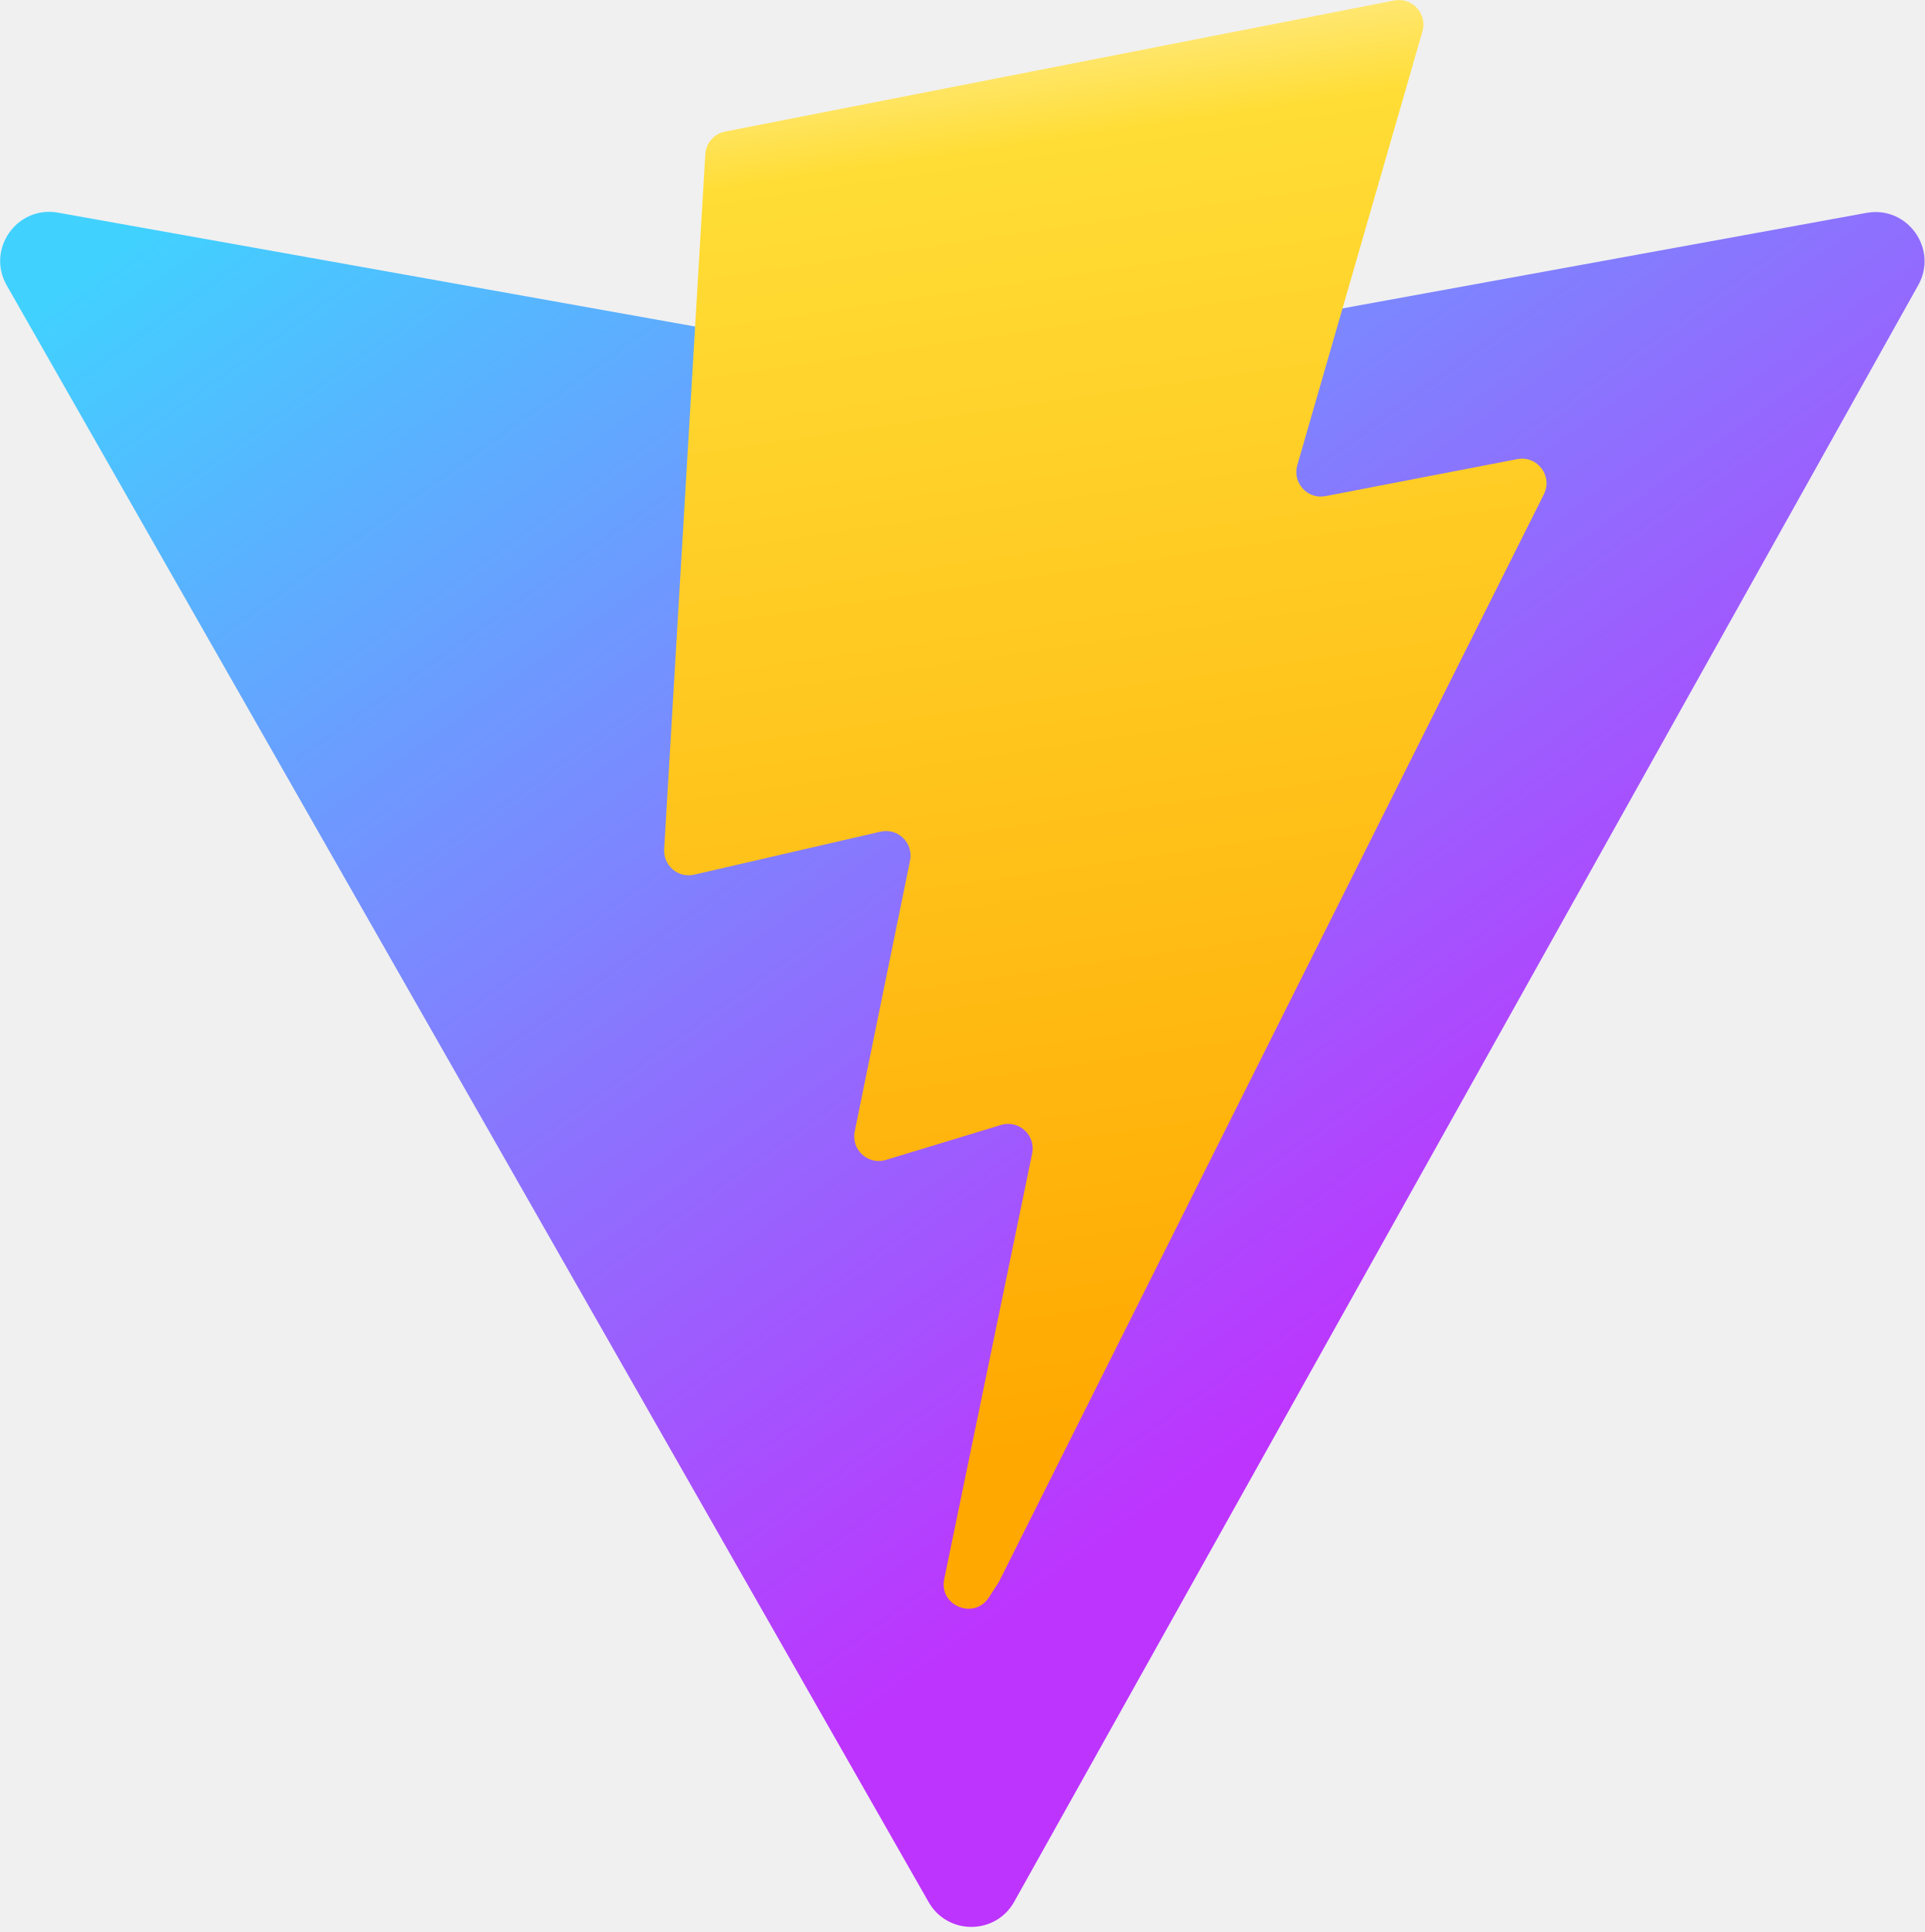
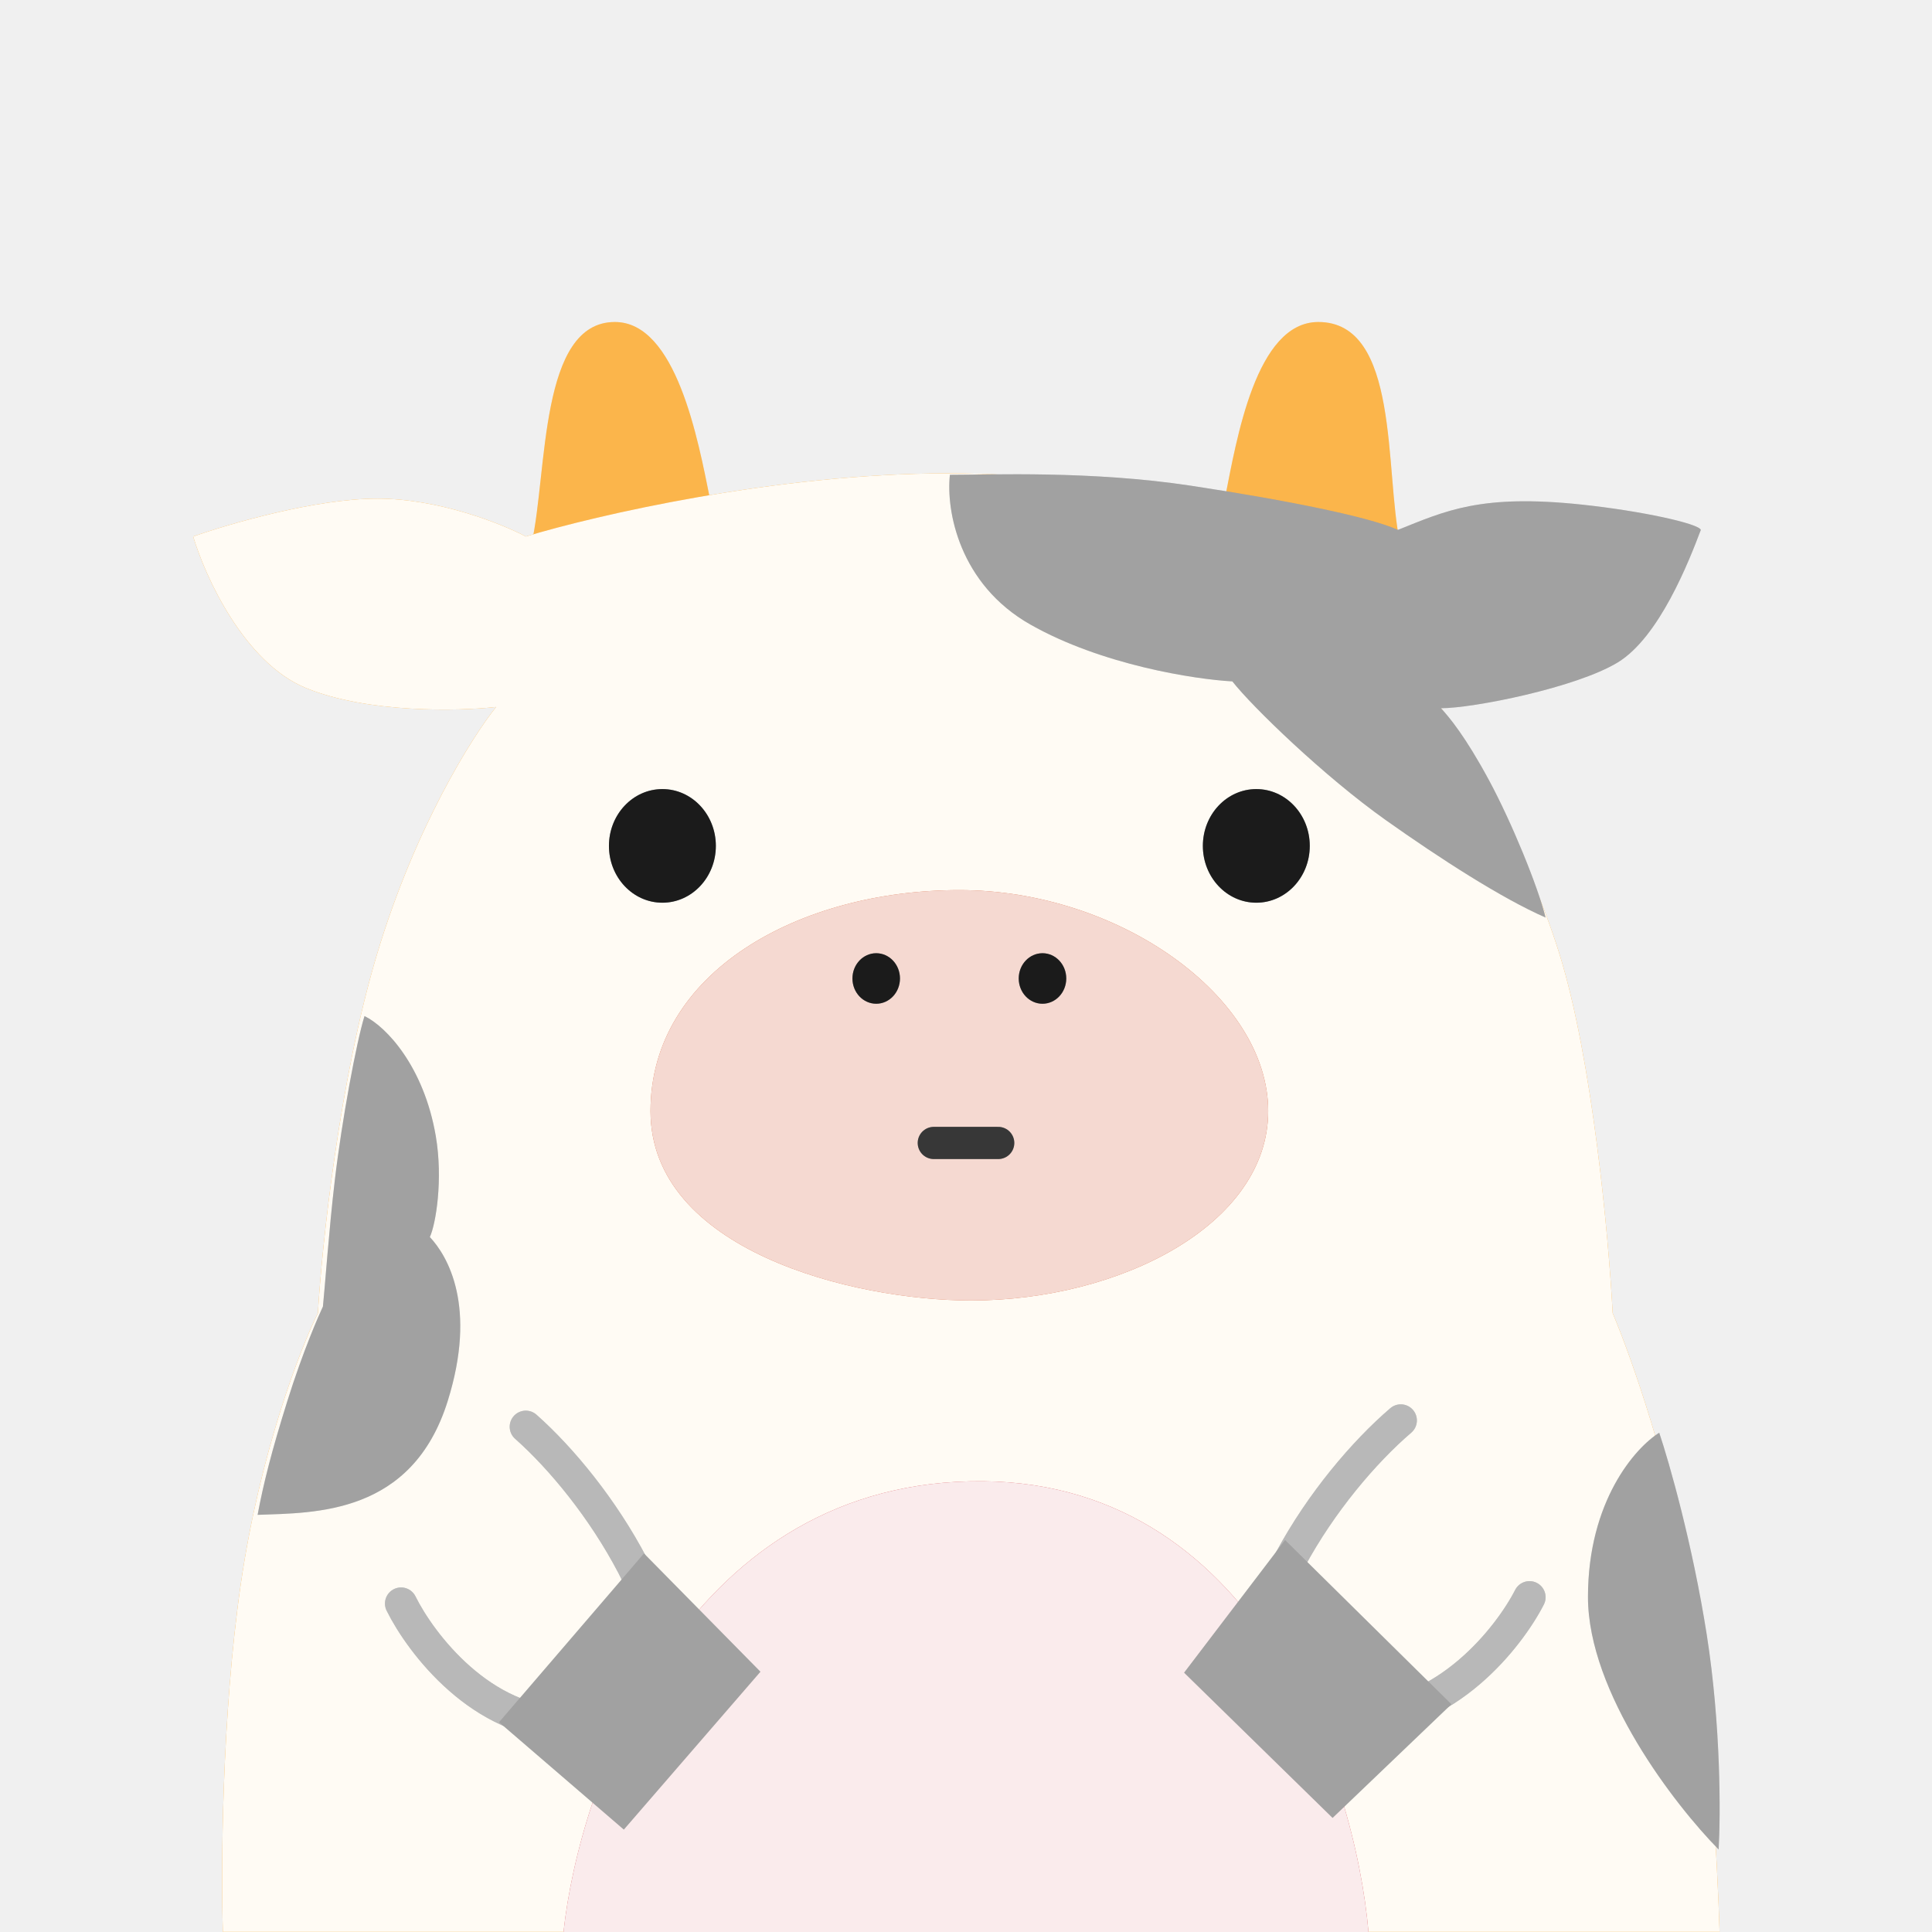
- <svg xmlns="http://www.w3.org/2000/svg" aria-hidden="true" role="img" class="iconify iconify--logos" width="31.88" height="32" preserveAspectRatio="xMidYMid meet" viewBox="0 0 256 257">
-   <defs>
-     <linearGradient id="IconifyId1813088fe1fbc01fb466" x1="-.828%" x2="57.636%" y1="7.652%" y2="78.411%">
-       <stop offset="0%" stop-color="#41D1FF" />
-       <stop offset="100%" stop-color="#BD34FE" />
-     </linearGradient>
-     <linearGradient id="IconifyId1813088fe1fbc01fb467" x1="43.376%" x2="50.316%" y1="2.242%" y2="89.03%">
-       <stop offset="0%" stop-color="#FFEA83" />
-       <stop offset="8.333%" stop-color="#FFDD35" />
-       <stop offset="100%" stop-color="#FFA800" />
-     </linearGradient>
-   </defs>
-   <path fill="url(#IconifyId1813088fe1fbc01fb466)" d="M255.153 37.938L134.897 252.976c-2.483 4.44-8.862 4.466-11.382.048L.875 37.958c-2.746-4.814 1.371-10.646 6.827-9.67l120.385 21.517a6.537 6.537 0 0 0 2.322-.004l117.867-21.483c5.438-.991 9.574 4.796 6.877 9.62Z" />
-   <path fill="url(#IconifyId1813088fe1fbc01fb467)" d="M185.432.063L96.44 17.501a3.268 3.268 0 0 0-2.634 3.014l-5.474 92.456a3.268 3.268 0 0 0 3.997 3.378l24.777-5.718c2.318-.535 4.413 1.507 3.936 3.838l-7.361 36.047c-.495 2.426 1.782 4.5 4.151 3.78l15.304-4.649c2.372-.72 4.652 1.36 4.15 3.788l-11.698 56.621c-.732 3.542 3.979 5.473 5.943 2.437l1.313-2.028l72.516-144.72c1.215-2.423-.88-5.186-3.54-4.672l-25.505 4.922c-2.396.462-4.435-1.77-3.759-4.114l16.646-57.705c.677-2.35-1.37-4.583-3.769-4.113Z" />
+ <svg xmlns="http://www.w3.org/2000/svg" fill="none" viewBox="0 0 120 120" id="cow">
+   <path d="M38.191 20c-4.691 0-4.18 9.281-5.164 13.725l11.067-2.754C43.356 27.31 42 20 38.19 20Z" fill="#FAA21E" />
+   <path d="M38.191 20c-4.691 0-4.18 9.281-5.164 13.725l11.067-2.754C43.356 27.31 42 20 38.19 20Z" fill="#fff" fill-opacity=".2" />
+   <path d="M81.882 20c5.077 0 4.11 9.28 5.077 13.724L76.081 30.97C76.806 27.31 78 20 81.882 20Z" fill="#FAA21E" />
+   <path d="M81.882 20c5.077 0 4.11 9.28 5.077 13.724L76.081 30.97C76.806 27.31 78 20 81.882 20Z" fill="#fff" fill-opacity=".2" />
+   <path d="M23.436 30.971c-3.837 0-9.223 1.569-11.436 2.353.738 2.484 3.172 7.843 7.009 9.412 3.836 1.568 9.468 1.438 11.805 1.176-1.476 1.83-5.017 7.451-7.378 15.294-2.361 7.843-3.443 18.17-3.69 22.353-1.106 2.223-3.614 8.706-4.795 16.863-1.18 8.157-1.23 17.778-1.107 21.569h92.961c-.123-4.183-.664-14.353-1.844-21.569-1.181-7.215-3.689-14.248-4.796-16.863-.246-4.706-1.254-15.764-3.32-22.353-2.066-6.588-5.779-12.94-7.378-15.294 2.214-.523 7.378-1.176 9.96-2.745 2.431-1.477 5.042-5.62 5.903-7.843-2.459-.523-8.19-1.569-11.436-1.569-3.246 0-6.271 1.046-7.378 1.569-4.795-1.307-17.043-3.922-27.667-3.922-10.624 0-21.887 2.615-26.191 3.922-1.476-.784-5.386-2.353-9.222-2.353Z" fill="#FAA21E" />
+   <path d="M23.436 30.971c-3.837 0-9.223 1.569-11.436 2.353.738 2.484 3.172 7.843 7.009 9.412 3.836 1.568 9.468 1.438 11.805 1.176-1.476 1.83-5.017 7.451-7.378 15.294-2.361 7.843-3.443 18.17-3.69 22.353-1.106 2.223-3.614 8.706-4.795 16.863-1.18 8.157-1.23 17.778-1.107 21.569h92.961c-.123-4.183-.664-14.353-1.844-21.569-1.181-7.215-3.689-14.248-4.796-16.863-.246-4.706-1.254-15.764-3.32-22.353-2.066-6.588-5.779-12.94-7.378-15.294 2.214-.523 7.378-1.176 9.96-2.745 2.431-1.477 5.042-5.62 5.903-7.843-2.459-.523-8.19-1.569-11.436-1.569-3.246 0-6.271 1.046-7.378 1.569-4.795-1.307-17.043-3.922-27.667-3.922-10.624 0-21.887 2.615-26.191 3.922-1.476-.784-5.386-2.353-9.222-2.353Z" fill="#fff" fill-opacity=".95" />
+   <path d="M60.248 92.007C42.425 92.413 35.99 110.838 35 120h50c-.825-9.501-6.93-28.4-24.752-27.993Z" fill="#D0333D" />
+   <path d="M60.248 92.007C42.425 92.413 35.99 110.838 35 120h50c-.825-9.501-6.93-28.4-24.752-27.993Z" fill="#fff" fill-opacity=".9" />
+   <path d="M64.002 38.794c-4.427-2.51-5.248-7.081-5.002-9.303 2.5 0 8.764-.265 14.962.676 6.197.941 11.144 1.96 12.865 2.745 2.951-1.176 5.122-2.24 11.436-1.569 3.689.393 7.255 1.177 7.378 1.57-.738 1.96-2.583 6.666-5.165 8.235C97.894 42.715 91.5 43.99 89.5 43.99c.492.523 1.524 1.755 3 4.5 1.381 2.57 3 6.5 3.5 8.5-2.705-1.177-6.59-3.686-9.91-6.04-3.847-2.725-8.316-7.058-9.546-8.627-2.336-.13-8.115-1.02-12.542-3.53Z" fill="#898989" />
+   <path d="M64.002 38.794c-4.427-2.51-5.248-7.081-5.002-9.303 2.5 0 8.764-.265 14.962.676 6.197.941 11.144 1.96 12.865 2.745 2.951-1.176 5.122-2.24 11.436-1.569 3.689.393 7.255 1.177 7.378 1.57-.738 1.96-2.583 6.666-5.165 8.235C97.894 42.715 91.5 43.99 89.5 43.99c.492.523 1.524 1.755 3 4.5 1.381 2.57 3 6.5 3.5 8.5-2.705-1.177-6.59-3.686-9.91-6.04-3.847-2.725-8.316-7.058-9.546-8.627-2.336-.13-8.115-1.02-12.542-3.53Z" fill="#fff" fill-opacity=".2" />
+   <path d="M59.587 55.285c-9.96 0-19.182 5.098-19.182 13.725 0 8.628 12.542 11.765 19.92 11.765 9.222 0 18.445-4.706 18.445-11.765s-9.223-13.725-19.183-13.725Z" fill="#CE4317" />
+   <path d="M59.587 55.285c-9.96 0-19.182 5.098-19.182 13.725 0 8.628 12.542 11.765 19.92 11.765 9.222 0 18.445-4.706 18.445-11.765s-9.223-13.725-19.183-13.725Z" fill="#fff" fill-opacity=".8" />
+   <ellipse cx="41.143" cy="52.54" rx="3.32" ry="3.529" fill="#898989" />
+   <ellipse cx="41.143" cy="52.54" rx="3.32" ry="3.529" fill="#000" fill-opacity=".8" />
+   <ellipse cx="78.032" cy="52.54" rx="3.32" ry="3.529" fill="#898989" />
+   <ellipse cx="78.032" cy="52.54" rx="3.32" ry="3.529" fill="#000" fill-opacity=".8" />
+   <ellipse cx="64.751" cy="60.775" rx="1.476" ry="1.569" fill="#898989" />
+   <ellipse cx="64.751" cy="60.775" rx="1.476" ry="1.569" fill="#000" fill-opacity=".8" />
+   <ellipse cx="54.423" cy="60.775" rx="1.476" ry="1.569" fill="#898989" />
+   <ellipse cx="54.423" cy="60.775" rx="1.476" ry="1.569" fill="#000" fill-opacity=".8" />
+   <path stroke="#898989" stroke-width="2" stroke-linecap="round" d="M58 70.991h4" />
+   <path stroke="#000" stroke-opacity=".6" stroke-width="2" stroke-linecap="round" d="M58 70.991h4" />
+   <path d="M32.658 88.618c2.213 1.96 4.795 5.098 6.64 8.627 1.979 3.787 2.582 9.804-4.058 9.804-5.312 0-9.1-4.967-10.329-7.45" stroke="#898989" stroke-width="2" stroke-linecap="round" />
+   <path d="M32.658 88.618c2.213 1.96 4.795 5.098 6.64 8.627 1.979 3.787 2.582 9.804-4.058 9.804-5.312 0-9.1-4.967-10.329-7.45" stroke="#fff" stroke-opacity=".4" stroke-width="2" stroke-linecap="round" />
+   <path d="M87.005 88.226c-2.284 1.96-4.95 5.098-6.853 8.628-2.042 3.786-2.665 9.804 4.188 9.804 5.483 0 9.392-4.968 10.66-7.451" stroke="#898989" stroke-width="2" stroke-linecap="round" />
+   <path d="M87.005 88.226c-2.284 1.96-4.95 5.098-6.853 8.628-2.042 3.786-2.665 9.804 4.188 9.804 5.483 0 9.392-4.968 10.66-7.451" stroke="#fff" stroke-opacity=".4" stroke-width="2" stroke-linecap="round" />
+   <path d="M27.067 70.56c-.738-4.313-3.074-6.797-4.427-7.45-.492 1.568-1.404 6.447-1.844 10.195-.37 3.138-.615 6.667-.738 7.844-.246.522-1.23 2.745-2.213 5.882-.984 3.137-1.476 5.098-1.845 7.059 3.566-.13 9.591 0 11.805-7.059 1.844-5.882 0-9.02-1.107-10.196.369-.784.832-3.568.369-6.275Z" fill="#898989" />
+   <path d="M27.067 70.56c-.738-4.313-3.074-6.797-4.427-7.45-.492 1.568-1.404 6.447-1.844 10.195-.37 3.138-.615 6.667-.738 7.844-.246.522-1.23 2.745-2.213 5.882-.984 3.137-1.476 5.098-1.845 7.059 3.566-.13 9.591 0 11.805-7.059 1.844-5.882 0-9.02-1.107-10.196.369-.784.832-3.568.369-6.275Z" fill="#fff" fill-opacity=".2" />
+   <path d="M98.632 99.187c0-5.96 2.951-9.28 4.426-10.196.615 1.83 2.066 6.902 2.952 12.549.885 5.647.86 11.242.737 13.334-2.705-2.745-8.115-9.726-8.115-15.687Z" fill="#898989" />
+   <path d="M98.632 99.187c0-5.96 2.951-9.28 4.426-10.196.615 1.83 2.066 6.902 2.952 12.549.885 5.647.86 11.242.737 13.334-2.705-2.745-8.115-9.726-8.115-15.687Z" fill="#fff" fill-opacity=".2" />
+   <path d="m40 96.49-9 10.481 7.747 6.667 8.484-9.804L40 96.491Z" fill="#898989" />
+   <path d="m40 96.49-9 10.481 7.747 6.667 8.484-9.804L40 96.491Z" fill="#fff" fill-opacity=".2" />
+   <path d="M90.147 105.854 79.818 95.658l-6.271 8.235 9.222 9.02 7.378-7.059Z" fill="#898989" />
+   <path d="M90.147 105.854 79.818 95.658l-6.271 8.235 9.222 9.02 7.378-7.059Z" fill="#fff" fill-opacity=".2" />
</svg>
